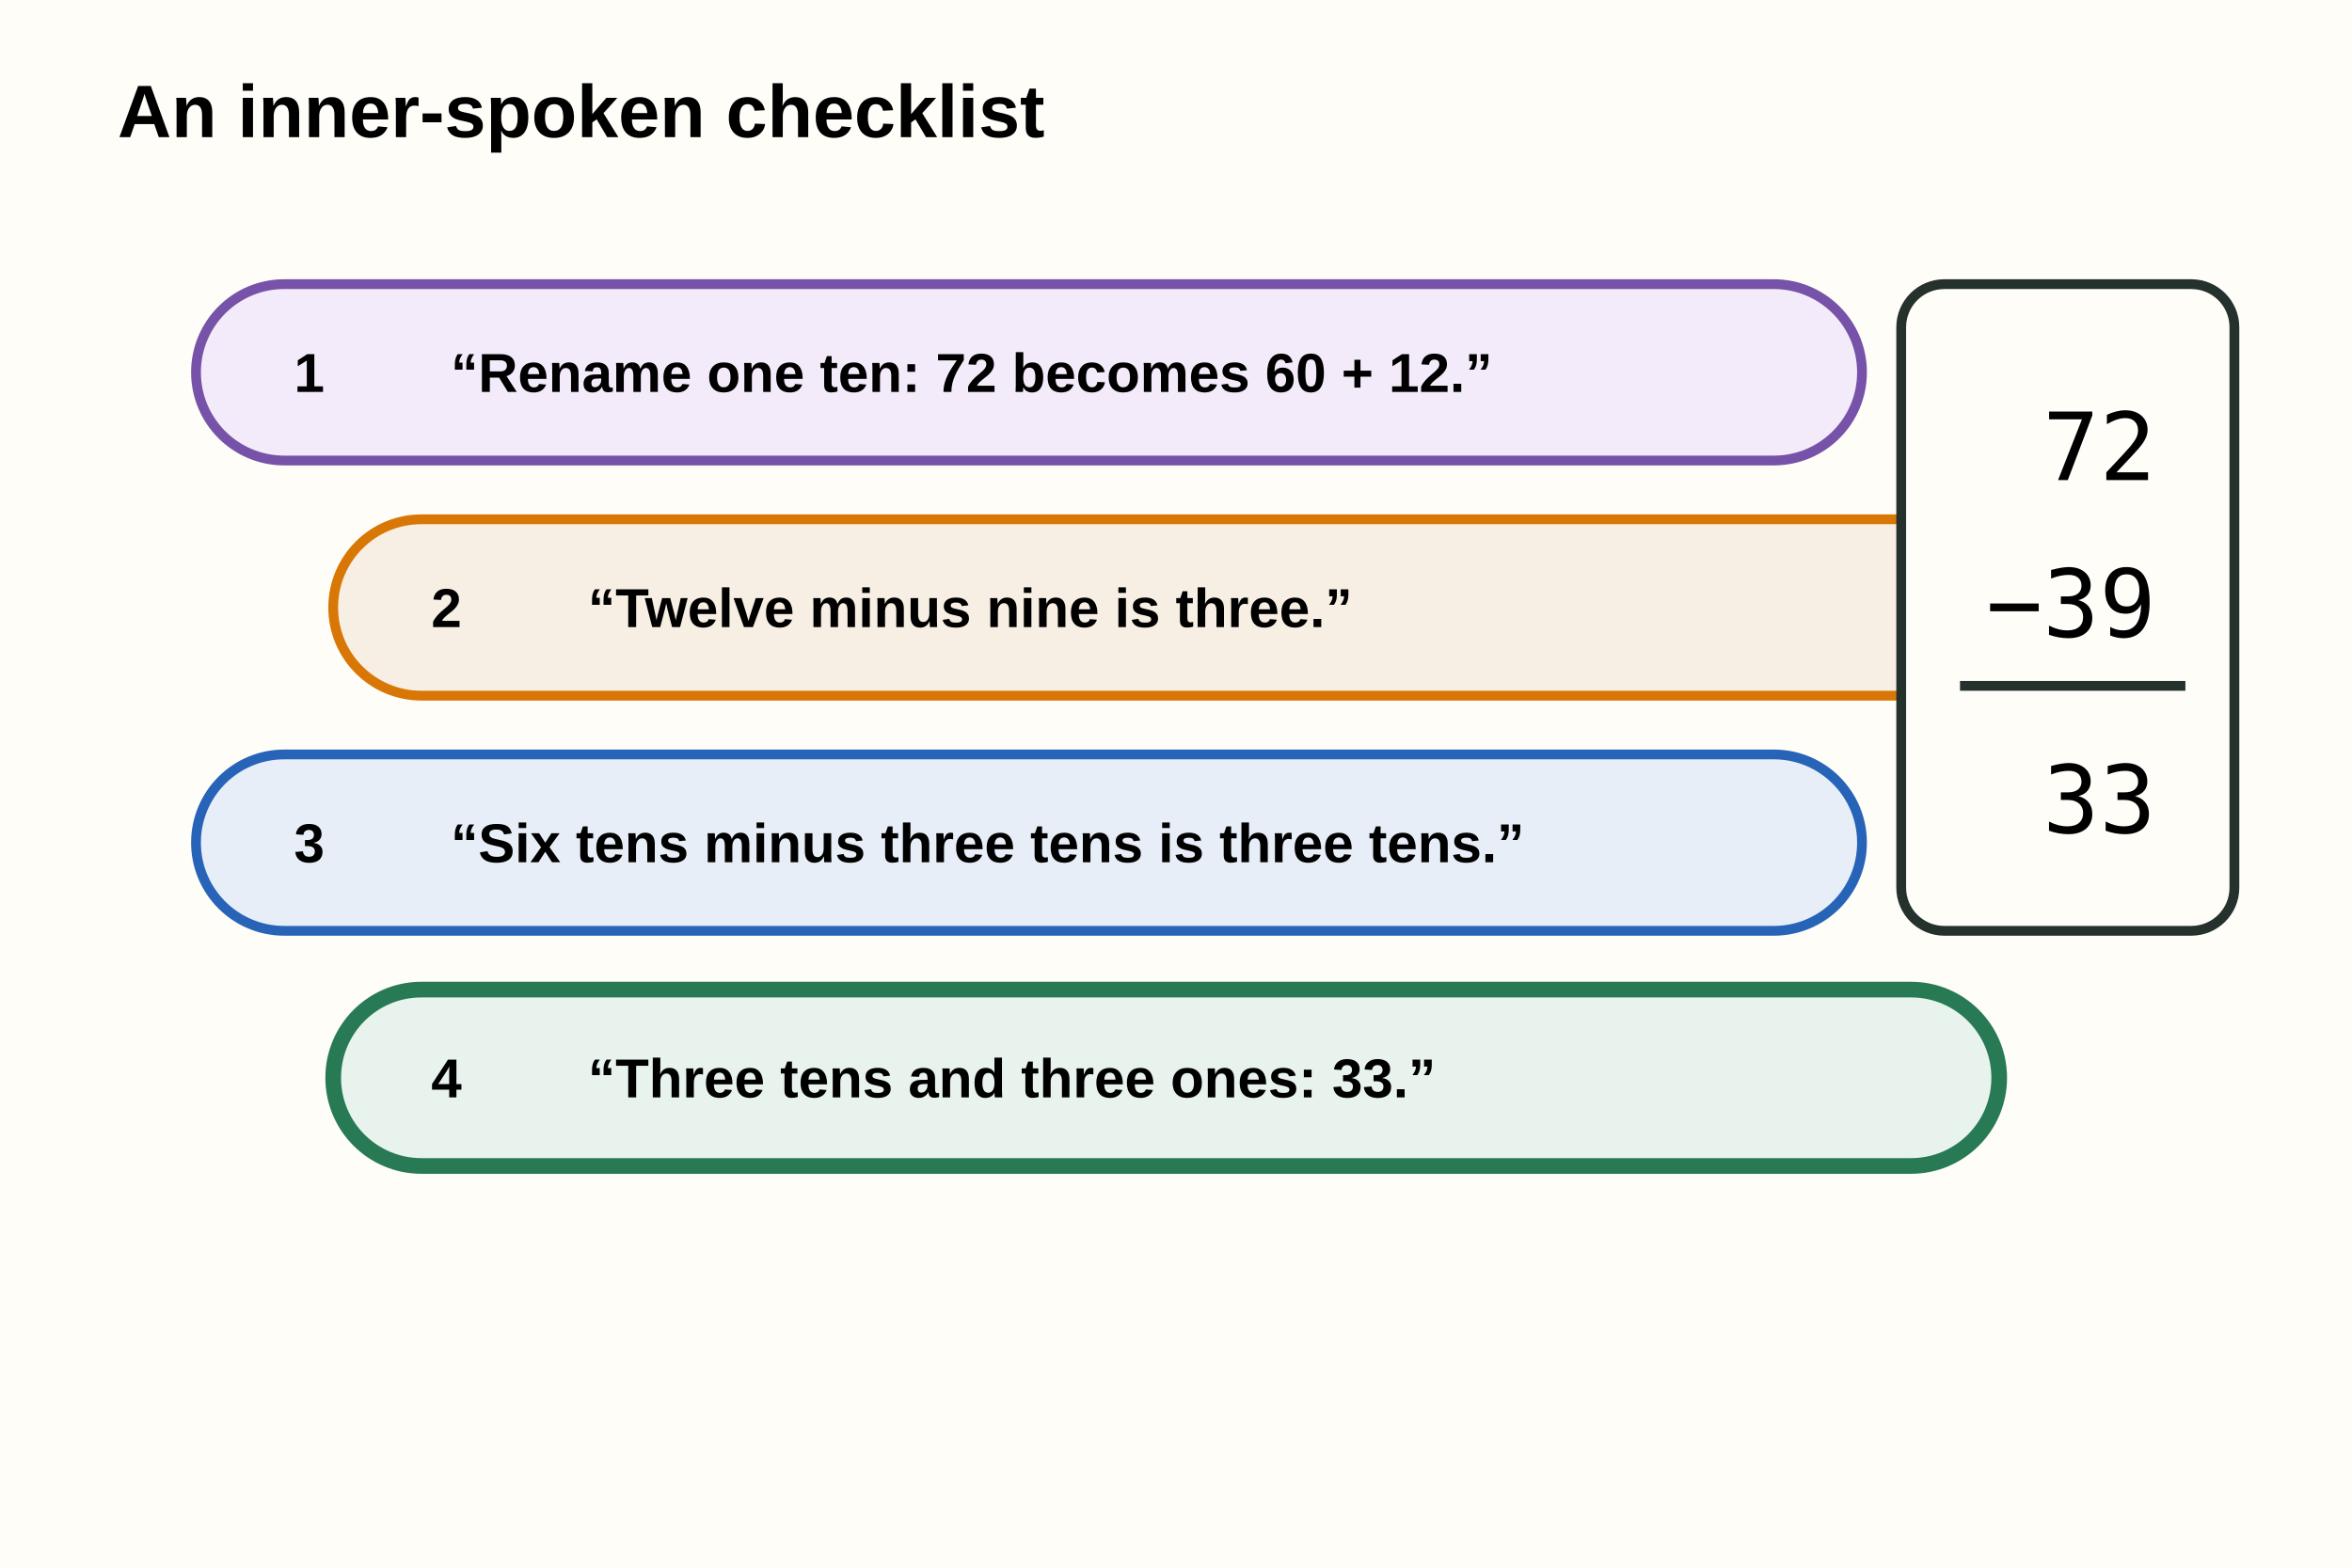
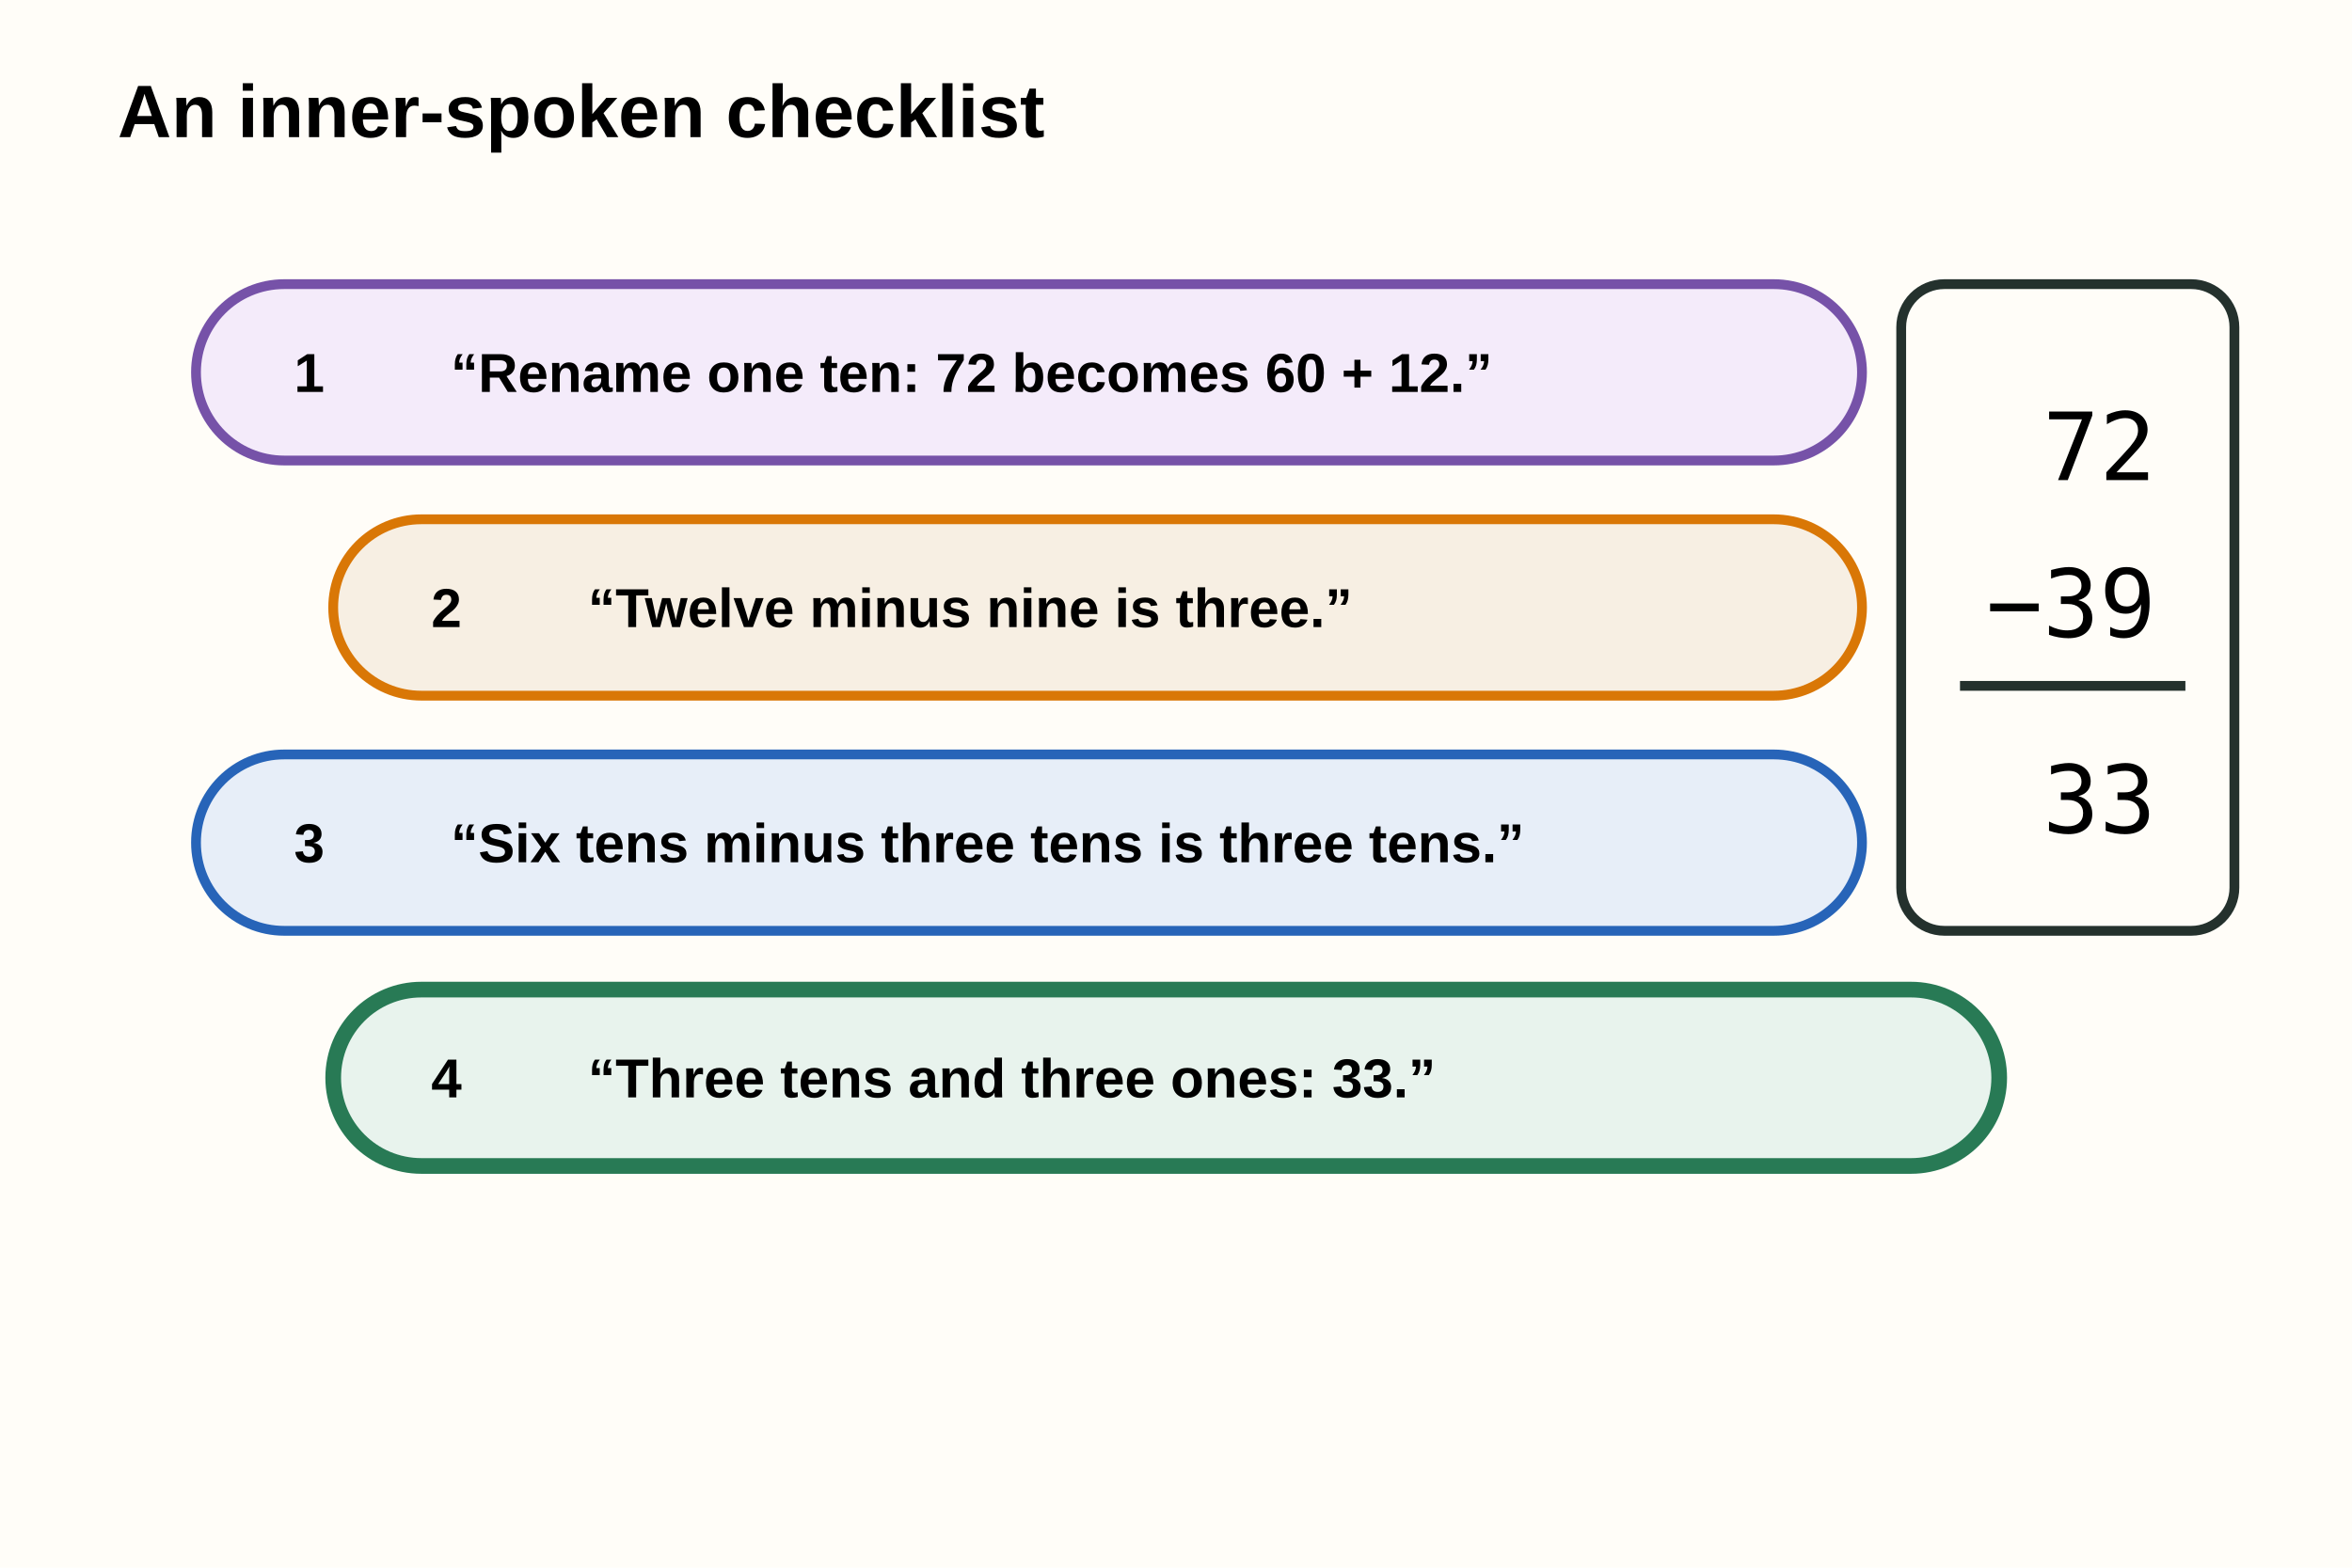
<svg xmlns="http://www.w3.org/2000/svg" width="1200" height="800" viewBox="0 0 1200 800" role="img" aria-labelledby="title desc">
  <rect width="1200" height="800" fill="#FFFDF8" />
  <g font-family="Arial,sans-serif">
    <text x="60" y="70" font-size="38" font-weight="700">An inner-spoken checklist</text>
    <g font-size="28" font-weight="700">
      <rect x="100" y="145" width="850" height="90" rx="45" fill="#F4EBFA" stroke="#7652A8" stroke-width="5" />
      <text x="150" y="200">1</text>
      <text x="230" y="200">“Rename one ten: 72 becomes 60 + 12.”</text>
-       <rect x="170" y="265" width="850" height="90" rx="45" fill="#F7EFE3" stroke="#D97706" stroke-width="5" />
+       <rect x="170" y="265" width="780" height="90" rx="45" fill="#F7EFE3" stroke="#D97706" stroke-width="5" />
      <text x="220" y="320">2</text>
      <text x="300" y="320">“Twelve minus nine is three.”</text>
      <rect x="100" y="385" width="850" height="90" rx="45" fill="#E7EEF8" stroke="#2764B8" stroke-width="5" />
      <text x="150" y="440">3</text>
      <text x="230" y="440">“Six tens minus three tens is three tens.”</text>
      <rect x="170" y="505" width="850" height="90" rx="45" fill="#E8F3ED" stroke="#287A55" stroke-width="8" />
      <text x="220" y="560">4</text>
      <text x="300" y="560">“Three tens and three ones: 33.”</text>
    </g>
    <rect x="970" y="145" width="170" height="330" rx="22" fill="#FFFDF8" stroke="#24312D" stroke-width="5" />
    <g font-family="Consolas,monospace" font-size="48" text-anchor="end">
      <text x="1100" y="245">72</text>
      <text x="1100" y="325">−39</text>
      <path d="M1000 350h115" stroke="#24312D" stroke-width="5" />
      <text x="1100" y="425">33</text>
    </g>
  </g>
</svg>
